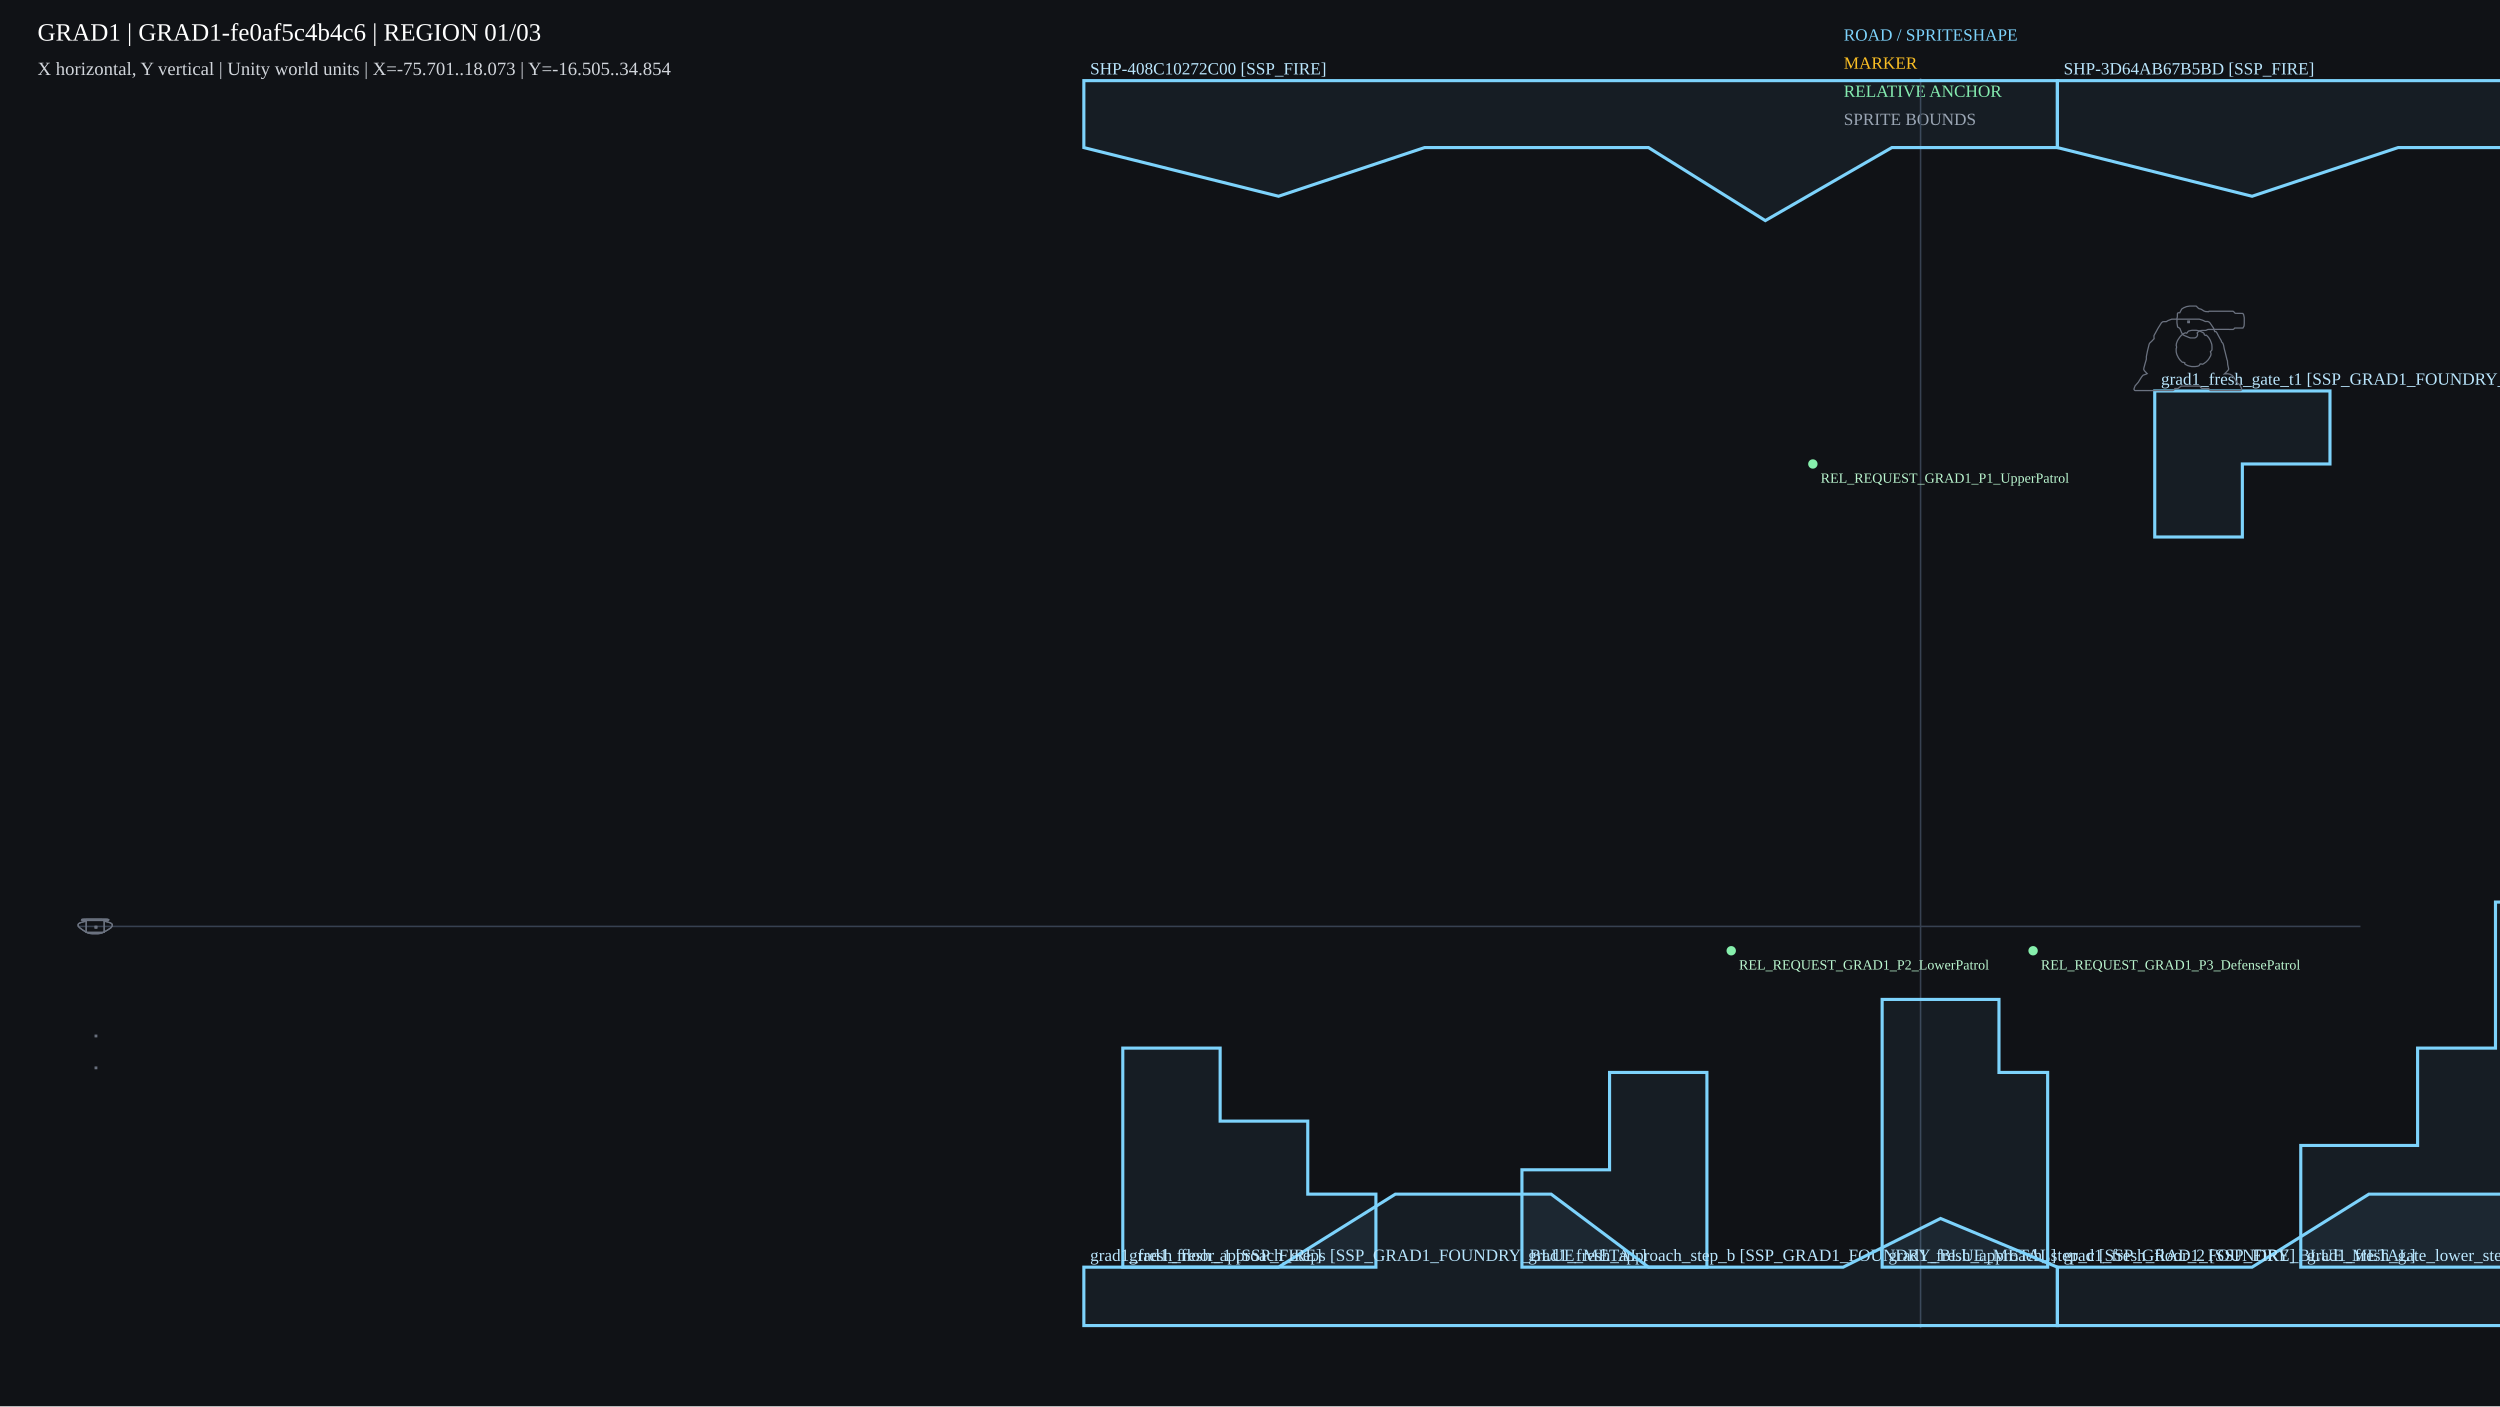
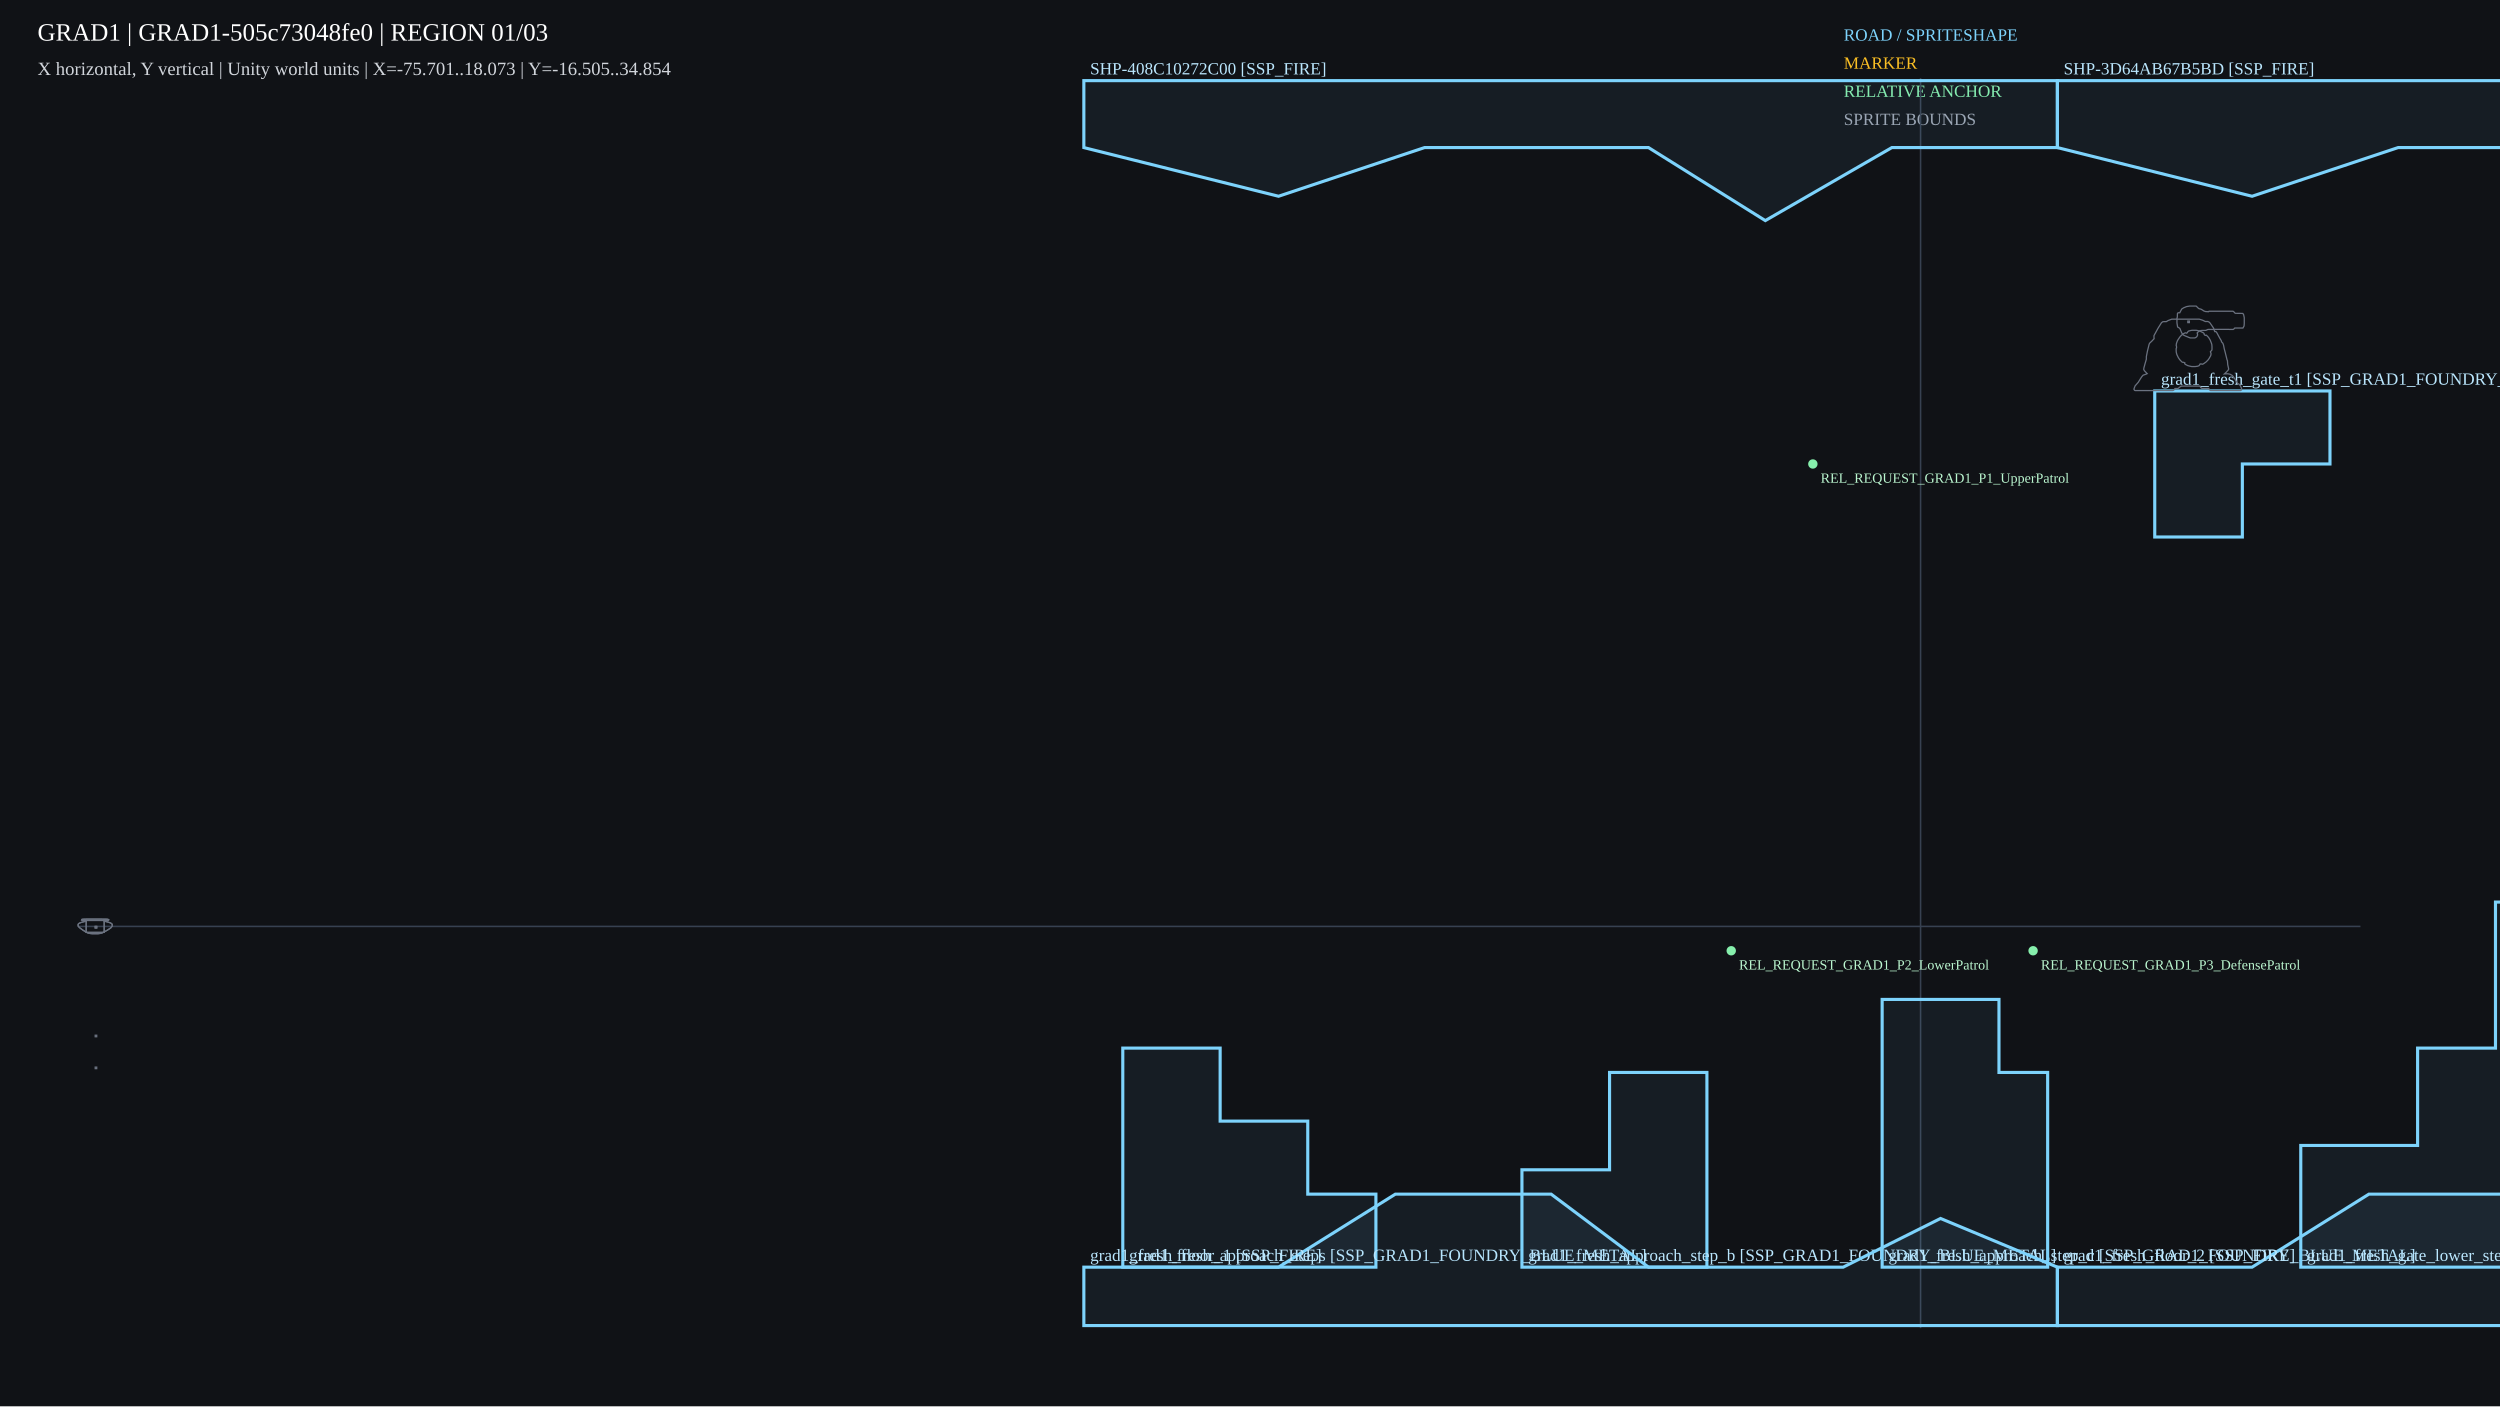
<svg xmlns="http://www.w3.org/2000/svg" viewBox="0 0 1600 900">
  <rect width="100%" height="100%" fill="#101216" />
-   <text x="24" y="26" fill="white" font-size="16">GRAD1 | GRAD1-fe0af5c4b4c6 | REGION 01/03</text>
+   <text x="24" y="26" fill="white" font-size="16">GRAD1 | GRAD1-505c73048fe0 | REGION 01/03</text>
  <text x="24" y="48" fill="#d1d5db" font-size="12">X horizontal, Y vertical | Unity world units | X=-75.701..18.073 | Y=-16.505..34.854</text>
  <text x="1180" y="26" fill="#7dd3fc" font-size="11">ROAD / SPRITESHAPE</text>
  <text x="1180" y="44" fill="#fbbf24" font-size="11">MARKER</text>
  <text x="1180" y="62" fill="#86efac" font-size="11">RELATIVE ANCHOR</text>
  <text x="1180" y="80" fill="#9ca3af" font-size="11">SPRITE BOUNDS</text>
  <line x1="1229.165" y1="850" x2="1229.165" y2="50" stroke="#374151" stroke-width="1" />
  <line x1="50" y1="592.904" x2="1510.686" y2="592.904" stroke="#374151" stroke-width="1" />
  <path d="M718.584,810.977 L718.584,809.402 L718.584,804.953 L718.584,798.039 L718.584,789.072 L718.584,778.462 L718.584,766.62 L718.584,753.956 L718.584,740.882 L718.584,727.807 L718.584,715.144 L718.584,703.302 L718.584,692.692 L718.584,683.724 L718.584,676.811 L718.584,672.361 L718.584,670.787 L719.284,670.787 L721.261,670.787 L724.334,670.787 L728.32,670.787 L733.035,670.787 L738.298,670.787 L743.927,670.787 L749.737,670.787 L755.548,670.787 L761.177,670.787 L766.44,670.787 L771.155,670.787 L775.141,670.787 L778.213,670.787 L780.191,670.787 L780.891,670.787 L780.891,671.312 L780.891,672.795 L780.891,675.099 L780.891,678.088 L780.891,681.625 L780.891,685.572 L780.891,689.794 L780.891,694.152 L780.891,698.51 L780.891,702.731 L780.891,706.679 L780.891,710.215 L780.891,713.204 L780.891,715.509 L780.891,716.992 L780.891,717.517 L781.52,717.517 L783.3,717.517 L786.066,717.517 L789.653,717.517 L793.897,717.517 L798.634,717.517 L803.699,717.517 L808.929,717.517 L814.158,717.517 L819.224,717.517 L823.961,717.517 L828.205,717.517 L831.792,717.517 L834.557,717.517 L836.337,717.517 L836.967,717.517 L836.967,718.042 L836.967,719.525 L836.967,721.829 L836.967,724.818 L836.967,728.355 L836.967,732.302 L836.967,736.524 L836.967,740.882 L836.967,745.24 L836.967,749.461 L836.967,753.408 L836.967,756.945 L836.967,759.934 L836.967,762.239 L836.967,763.722 L836.967,764.247 L837.457,764.247 L838.841,764.247 L840.992,764.247 L843.781,764.247 L847.082,764.247 L850.767,764.247 L854.706,764.247 L858.774,764.247 L862.842,764.247 L866.781,764.247 L870.466,764.247 L873.767,764.247 L876.556,764.247 L878.707,764.247 L880.091,764.247 L880.581,764.247 L880.581,764.772 L880.581,766.255 L880.581,768.559 L880.581,771.548 L880.581,775.085 L880.581,779.032 L880.581,783.254 L880.581,787.612 L880.581,791.97 L880.581,796.191 L880.581,800.138 L880.581,803.675 L880.581,806.664 L880.581,808.969 L880.581,810.452 L880.581,810.977 L878.762,810.977 L873.62,810.977 L865.631,810.977 L855.269,810.977 L843.009,810.977 L829.324,810.977 L814.691,810.977 L799.583,810.977 L784.475,810.977 L769.841,810.977 L756.157,810.977 L743.896,810.977 L733.534,810.977 L725.545,810.977 L720.403,810.977 L718.584,810.977 Z" fill="#7dd3fc" fill-opacity="0.06" stroke="#7dd3fc" stroke-width="2" />
  <text x="722.584" y="806.977" fill="#bae6fd" font-size="11">grad1_fresh_approach_steps [SSP_GRAD1_FOUNDRY_BLUE_METAL]</text>
  <path d="M974.041,810.977 L974.041,810.277 L974.041,808.299 L974.041,805.227 L974.041,801.241 L974.041,796.526 L974.041,791.262 L974.041,785.634 L974.041,779.823 L974.041,774.013 L974.041,768.384 L974.041,763.121 L974.041,758.406 L974.041,754.42 L974.041,751.347 L974.041,749.37 L974.041,748.67 L974.671,748.67 L976.451,748.67 L979.216,748.67 L982.803,748.67 L987.047,748.67 L991.784,748.67 L996.849,748.67 L1002.079,748.67 L1007.309,748.67 L1012.374,748.67 L1017.111,748.67 L1021.355,748.67 L1024.942,748.67 L1027.708,748.67 L1029.487,748.67 L1030.117,748.67 L1030.117,747.97 L1030.117,745.993 L1030.117,742.92 L1030.117,738.935 L1030.117,734.219 L1030.117,728.956 L1030.117,723.328 L1030.117,717.517 L1030.117,711.706 L1030.117,706.078 L1030.117,700.814 L1030.117,696.099 L1030.117,692.113 L1030.117,689.041 L1030.117,687.063 L1030.117,686.363 L1030.817,686.363 L1032.794,686.363 L1035.867,686.363 L1039.852,686.363 L1044.568,686.363 L1049.831,686.363 L1055.459,686.363 L1061.27,686.363 L1067.081,686.363 L1072.709,686.363 L1077.973,686.363 L1082.688,686.363 L1086.674,686.363 L1089.746,686.363 L1091.724,686.363 L1092.424,686.363 L1092.424,687.763 L1092.424,691.718 L1092.424,697.863 L1092.424,705.834 L1092.424,715.265 L1092.424,725.792 L1092.424,737.048 L1092.424,748.67 L1092.424,760.292 L1092.424,771.548 L1092.424,782.075 L1092.424,791.506 L1092.424,799.477 L1092.424,805.622 L1092.424,809.577 L1092.424,810.977 L1091.094,810.977 L1087.337,810.977 L1081.499,810.977 L1073.926,810.977 L1064.967,810.977 L1054.967,810.977 L1044.273,810.977 L1033.232,810.977 L1022.192,810.977 L1011.498,810.977 L1001.498,810.977 L992.538,810.977 L984.966,810.977 L979.128,810.977 L975.371,810.977 L974.041,810.977 Z" fill="#7dd3fc" fill-opacity="0.06" stroke="#7dd3fc" stroke-width="2" />
  <text x="978.041" y="806.977" fill="#bae6fd" font-size="11">grad1_fresh_approach_step_b [SSP_GRAD1_FOUNDRY_BLUE_METAL]</text>
  <path d="M1204.576,810.977 L1204.575,809.052 L1204.576,803.614 L1204.576,795.164 L1204.576,784.204 L1204.576,771.236 L1204.576,756.763 L1204.576,741.285 L1204.575,725.305 L1204.576,709.325 L1204.576,693.848 L1204.576,679.374 L1204.576,666.406 L1204.576,655.446 L1204.576,646.996 L1204.576,641.558 L1204.576,639.634 L1205.415,639.634 L1207.788,639.634 L1211.476,639.634 L1216.258,639.634 L1221.917,639.634 L1228.233,639.634 L1234.986,639.634 L1241.96,639.634 L1248.932,639.634 L1255.687,639.634 L1262.002,639.634 L1267.661,639.634 L1272.443,639.634 L1276.131,639.634 L1278.504,639.634 L1279.343,639.634 L1279.343,640.158 L1279.343,641.641 L1279.343,643.946 L1279.343,646.935 L1279.343,650.472 L1279.343,654.419 L1279.343,658.64 L1279.343,662.999 L1279.343,667.357 L1279.343,671.578 L1279.343,675.525 L1279.343,679.062 L1279.343,682.051 L1279.343,684.356 L1279.343,685.839 L1279.343,686.363 L1279.693,686.363 L1280.682,686.363 L1282.218,686.363 L1284.211,686.363 L1286.569,686.363 L1289.201,686.363 L1292.015,686.363 L1294.92,686.363 L1297.826,686.363 L1300.64,686.363 L1303.271,686.363 L1305.629,686.363 L1307.622,686.363 L1309.158,686.363 L1310.147,686.363 L1310.497,686.363 L1310.497,687.763 L1310.497,691.718 L1310.497,697.863 L1310.497,705.834 L1310.497,715.265 L1310.497,725.792 L1310.497,737.048 L1310.497,748.67 L1310.497,760.292 L1310.497,771.548 L1310.497,782.075 L1310.497,791.506 L1310.497,799.477 L1310.497,805.622 L1310.497,809.577 L1310.497,810.977 L1309.307,810.977 L1305.946,810.977 L1300.722,810.977 L1293.947,810.977 L1285.93,810.977 L1276.983,810.977 L1267.415,810.977 L1257.536,810.977 L1247.658,810.977 L1238.09,810.977 L1229.142,810.977 L1221.126,810.977 L1214.351,810.977 L1209.127,810.977 L1205.765,810.977 L1204.576,810.977 Z" fill="#7dd3fc" fill-opacity="0.06" stroke="#7dd3fc" stroke-width="2" />
  <text x="1208.576" y="806.977" fill="#bae6fd" font-size="11">grad1_fresh_approach_step_c [SSP_GRAD1_FOUNDRY_BLUE_METAL]</text>
  <path d="M693.661,51.615 L700.659,51.615 L720.434,51.615 L751.161,51.615 L791.015,51.615 L838.171,51.615 L890.803,51.615 L947.086,51.615 L1005.194,51.615 L1063.303,51.615 L1119.585,51.615 L1172.218,51.615 L1219.374,51.615 L1259.228,51.615 L1289.955,51.615 L1309.73,51.615 L1316.727,51.615 L1316.727,52.096 L1316.727,53.456 L1316.727,55.568 L1316.728,58.308 L1316.728,61.55 L1316.727,65.169 L1316.727,69.038 L1316.727,73.033 L1316.727,77.028 L1316.727,80.897 L1316.728,84.516 L1316.728,87.758 L1316.727,90.498 L1316.727,92.61 L1316.727,93.97 L1316.727,94.451 L1315.538,94.451 L1312.176,94.451 L1306.952,94.451 L1300.177,94.451 L1292.161,94.451 L1283.213,94.451 L1273.645,94.451 L1263.767,94.451 L1253.888,94.451 L1244.32,94.451 L1235.373,94.451 L1227.356,94.451 L1220.581,94.451 L1215.358,94.451 L1211.996,94.451 L1210.806,94.451 L1209.897,94.976 L1207.326,96.459 L1203.331,98.763 L1198.15,101.752 L1192.02,105.289 L1185.178,109.236 L1177.861,113.458 L1170.307,117.816 L1162.753,122.174 L1155.436,126.395 L1148.594,130.343 L1142.464,133.879 L1137.283,136.868 L1133.288,139.173 L1130.717,140.656 L1129.808,141.181 L1128.968,140.656 L1126.595,139.173 L1122.908,136.868 L1118.125,133.879 L1112.466,130.343 L1106.151,126.395 L1099.397,122.174 L1092.424,117.816 L1085.451,113.458 L1078.697,109.236 L1072.381,105.289 L1066.722,101.752 L1061.94,98.763 L1058.252,96.459 L1055.879,94.976 L1055.04,94.451 L1053.43,94.451 L1048.882,94.451 L1041.815,94.451 L1032.648,94.451 L1021.802,94.451 L1009.697,94.451 L996.752,94.451 L983.387,94.451 L970.022,94.451 L957.077,94.451 L944.972,94.451 L934.126,94.451 L924.96,94.451 L917.892,94.451 L913.344,94.451 L911.735,94.451 L910.685,94.801 L907.719,95.789 L903.11,97.326 L897.131,99.318 L890.058,101.676 L882.163,104.308 L873.721,107.122 L865.005,110.027 L856.288,112.933 L847.846,115.747 L839.951,118.379 L832.878,120.736 L826.9,122.729 L822.291,124.266 L819.324,125.254 L818.275,125.604 L816.875,125.254 L812.92,124.266 L806.775,122.729 L798.804,120.736 L789.373,118.379 L778.846,115.747 L767.59,112.933 L755.968,110.027 L744.346,107.122 L733.09,104.308 L722.564,101.676 L713.132,99.318 L705.161,97.326 L699.016,95.789 L695.061,94.801 L693.661,94.451 L693.662,93.97 L693.661,92.61 L693.661,90.498 L693.661,87.758 L693.661,84.516 L693.661,80.897 L693.661,77.028 L693.661,73.033 L693.661,69.038 L693.661,65.169 L693.661,61.55 L693.661,58.308 L693.661,55.568 L693.661,53.456 L693.661,52.096 L693.661,51.615 Z" fill="#7dd3fc" fill-opacity="0.06" stroke="#7dd3fc" stroke-width="2" />
  <text x="697.661" y="47.615" fill="#bae6fd" font-size="11">SHP-408C10272C00 [SSP_FIRE]</text>
  <path d="M1316.727,51.615 L1323.725,51.615 L1343.5,51.615 L1374.227,51.615 L1414.081,51.615 L1461.237,51.615 L1513.869,51.615 L1570.152,51.615 L1628.26,51.615 L1686.369,51.615 L1742.651,51.615 L1795.283,51.615 L1842.439,51.615 L1882.293,51.615 L1913.021,51.615 L1932.796,51.615 L1939.793,51.615 L1939.793,52.096 L1939.793,53.456 L1939.793,55.568 L1939.793,58.308 L1939.793,61.55 L1939.793,65.169 L1939.793,69.038 L1939.793,73.033 L1939.793,77.028 L1939.793,80.897 L1939.793,84.516 L1939.793,87.758 L1939.793,90.498 L1939.793,92.61 L1939.793,93.97 L1939.793,94.451 L1938.604,94.451 L1935.242,94.451 L1930.018,94.451 L1923.243,94.451 L1915.227,94.451 L1906.279,94.451 L1896.711,94.451 L1886.833,94.451 L1876.954,94.451 L1867.386,94.451 L1858.439,94.451 L1850.422,94.451 L1843.647,94.451 L1838.423,94.451 L1835.062,94.451 L1833.872,94.451 L1832.963,94.976 L1830.392,96.459 L1826.397,98.763 L1821.216,101.752 L1815.086,105.289 L1808.244,109.236 L1800.927,113.458 L1793.373,117.816 L1785.819,122.174 L1778.502,126.395 L1771.66,130.343 L1765.53,133.879 L1760.349,136.868 L1756.354,139.173 L1753.783,140.656 L1752.874,141.181 L1752.034,140.656 L1749.661,139.173 L1745.974,136.868 L1741.191,133.879 L1735.532,130.343 L1729.217,126.395 L1722.463,122.174 L1715.49,117.816 L1708.517,113.458 L1701.763,109.236 L1695.447,105.289 L1689.788,101.752 L1685.006,98.763 L1681.318,96.459 L1678.945,94.976 L1678.106,94.451 L1676.496,94.451 L1671.948,94.451 L1664.881,94.451 L1655.714,94.451 L1644.868,94.451 L1632.763,94.451 L1619.818,94.451 L1606.453,94.451 L1593.088,94.451 L1580.143,94.451 L1568.038,94.451 L1557.192,94.451 L1548.025,94.451 L1540.958,94.451 L1536.41,94.451 L1534.801,94.451 L1533.751,94.801 L1530.785,95.789 L1526.176,97.326 L1520.198,99.318 L1513.124,101.676 L1505.229,104.308 L1496.787,107.122 L1488.071,110.027 L1479.354,112.933 L1470.912,115.747 L1463.017,118.379 L1455.944,120.736 L1449.966,122.729 L1445.356,124.266 L1442.39,125.254 L1441.341,125.604 L1439.941,125.254 L1435.986,124.266 L1429.841,122.729 L1421.87,120.736 L1412.439,118.379 L1401.912,115.747 L1390.656,112.933 L1379.034,110.027 L1367.412,107.122 L1356.156,104.308 L1345.63,101.676 L1336.198,99.318 L1328.227,97.326 L1322.082,95.789 L1318.127,94.801 L1316.727,94.451 L1316.727,93.97 L1316.727,92.61 L1316.727,90.498 L1316.728,87.758 L1316.728,84.516 L1316.727,80.897 L1316.727,77.028 L1316.727,73.033 L1316.727,69.038 L1316.727,65.169 L1316.728,61.55 L1316.728,58.308 L1316.727,55.568 L1316.727,53.456 L1316.727,52.096 L1316.727,51.615 Z" fill="#7dd3fc" fill-opacity="0.06" stroke="#7dd3fc" stroke-width="2" />
  <text x="1320.727" y="47.615" fill="#bae6fd" font-size="11">SHP-3D64AB67B5BD [SSP_FIRE]</text>
  <path d="M693.661,810.977 L695.061,810.977 L699.016,810.977 L705.161,810.977 L713.132,810.977 L722.564,810.977 L733.09,810.977 L744.346,810.977 L755.968,810.977 L767.59,810.977 L778.846,810.977 L789.373,810.977 L798.804,810.977 L806.775,810.977 L812.92,810.977 L816.875,810.977 L818.275,810.977 L819.114,810.452 L821.487,808.969 L825.175,806.664 L829.957,803.675 L835.616,800.138 L841.932,796.191 L848.686,791.97 L855.659,787.612 L862.632,783.254 L869.386,779.032 L875.701,775.085 L881.36,771.548 L886.143,768.559 L889.83,766.255 L892.203,764.772 L893.043,764.247 L894.162,764.247 L897.326,764.247 L902.243,764.247 L908.619,764.247 L916.164,764.247 L924.585,764.247 L933.591,764.247 L942.888,764.247 L952.185,764.247 L961.19,764.247 L969.612,764.247 L977.157,764.247 L983.533,764.247 L988.45,764.247 L991.614,764.247 L992.733,764.247 L993.433,764.772 L995.41,766.255 L998.483,768.559 L1002.469,771.548 L1007.184,775.085 L1012.447,779.032 L1018.076,783.254 L1023.886,787.612 L1029.697,791.97 L1035.326,796.191 L1040.589,800.138 L1045.304,803.675 L1049.29,806.664 L1052.363,808.969 L1054.34,810.452 L1055.04,810.977 L1056.439,810.977 L1060.394,810.977 L1066.54,810.977 L1074.51,810.977 L1083.942,810.977 L1094.468,810.977 L1105.725,810.977 L1117.346,810.977 L1128.968,810.977 L1140.224,810.977 L1150.751,810.977 L1160.182,810.977 L1168.153,810.977 L1174.298,810.977 L1178.253,810.977 L1179.653,810.977 L1180.353,810.627 L1182.33,809.638 L1185.403,808.102 L1189.388,806.109 L1194.104,803.751 L1199.367,801.12 L1204.995,798.305 L1210.806,795.4 L1216.617,792.495 L1222.245,789.68 L1227.508,787.049 L1232.224,784.691 L1236.209,782.698 L1239.282,781.162 L1241.26,780.173 L1241.959,779.823 L1242.799,780.173 L1245.172,781.162 L1248.859,782.698 L1253.642,784.691 L1259.301,787.049 L1265.617,789.68 L1272.37,792.495 L1279.343,795.4 L1286.316,798.305 L1293.07,801.12 L1299.386,803.751 L1305.045,806.109 L1309.827,808.102 L1313.515,809.638 L1315.888,810.627 L1316.727,810.977 L1316.727,811.396 L1316.727,812.583 L1316.727,814.427 L1316.728,816.818 L1316.728,819.647 L1316.727,822.805 L1316.727,826.182 L1316.727,829.669 L1316.727,833.155 L1316.727,836.532 L1316.728,839.69 L1316.728,842.519 L1316.727,844.911 L1316.727,846.754 L1316.727,847.941 L1316.727,848.361 L1309.73,848.361 L1289.955,848.361 L1259.228,848.361 L1219.374,848.361 L1172.218,848.361 L1119.585,848.361 L1063.303,848.361 L1005.194,848.361 L947.086,848.361 L890.803,848.361 L838.171,848.361 L791.016,848.361 L751.161,848.361 L720.434,848.361 L700.659,848.361 L693.661,848.361 L693.662,847.941 L693.661,846.754 L693.661,844.911 L693.661,842.519 L693.661,839.69 L693.661,836.532 L693.661,833.155 L693.661,829.669 L693.661,826.182 L693.661,822.805 L693.661,819.647 L693.661,816.818 L693.661,814.427 L693.661,812.583 L693.661,811.396 L693.661,810.977 Z" fill="#7dd3fc" fill-opacity="0.06" stroke="#7dd3fc" stroke-width="2" />
  <text x="697.661" y="806.977" fill="#bae6fd" font-size="11">grad1_fresh_floor_1 [SSP_FIRE]</text>
  <path d="M1316.727,810.977 L1318.127,810.977 L1322.082,810.977 L1328.227,810.977 L1336.198,810.977 L1345.63,810.977 L1356.156,810.977 L1367.412,810.977 L1379.034,810.977 L1390.656,810.977 L1401.912,810.977 L1412.439,810.977 L1421.87,810.977 L1429.841,810.977 L1435.986,810.977 L1439.941,810.977 L1441.341,810.977 L1442.18,810.452 L1444.553,808.969 L1448.24,806.664 L1453.023,803.675 L1458.682,800.138 L1464.998,796.191 L1471.751,791.97 L1478.725,787.612 L1485.698,783.254 L1492.452,779.032 L1498.767,775.085 L1504.426,771.548 L1509.209,768.559 L1512.896,766.255 L1515.269,764.772 L1516.109,764.247 L1517.228,764.247 L1520.392,764.247 L1525.309,764.247 L1531.685,764.247 L1539.23,764.247 L1547.651,764.247 L1556.656,764.247 L1565.954,764.247 L1575.251,764.247 L1584.256,764.247 L1592.678,764.247 L1600.223,764.247 L1606.599,764.247 L1611.515,764.247 L1614.68,764.247 L1615.799,764.247 L1616.499,764.772 L1618.476,766.255 L1621.549,768.559 L1625.535,771.548 L1630.25,775.085 L1635.513,779.032 L1641.142,783.254 L1646.952,787.612 L1652.763,791.97 L1658.391,796.191 L1663.655,800.138 L1668.37,803.675 L1672.356,806.664 L1675.428,808.969 L1677.406,810.452 L1678.106,810.977 L1679.505,810.977 L1683.46,810.977 L1689.606,810.977 L1697.577,810.977 L1707.008,810.977 L1717.534,810.977 L1728.791,810.977 L1740.412,810.977 L1752.034,810.977 L1763.291,810.977 L1773.817,810.977 L1783.248,810.977 L1791.219,810.977 L1797.365,810.977 L1801.319,810.977 L1802.719,810.977 L1803.419,810.627 L1805.396,809.638 L1808.469,808.102 L1812.454,806.109 L1817.17,803.751 L1822.433,801.12 L1828.061,798.305 L1833.872,795.4 L1839.683,792.495 L1845.311,789.68 L1850.575,787.049 L1855.29,784.691 L1859.276,782.698 L1862.348,781.162 L1864.326,780.173 L1865.026,779.823 L1865.865,780.173 L1868.238,781.162 L1871.926,782.698 L1876.708,784.691 L1882.367,787.049 L1888.682,789.68 L1895.436,792.495 L1902.409,795.4 L1909.382,798.305 L1916.136,801.12 L1922.452,803.751 L1928.111,806.109 L1932.893,808.102 L1936.581,809.638 L1938.953,810.627 L1939.793,810.977 L1939.793,811.396 L1939.793,812.583 L1939.793,814.427 L1939.793,816.818 L1939.793,819.647 L1939.793,822.805 L1939.793,826.182 L1939.793,829.669 L1939.793,833.155 L1939.793,836.532 L1939.793,839.69 L1939.793,842.519 L1939.793,844.911 L1939.793,846.754 L1939.793,847.941 L1939.793,848.361 L1932.796,848.361 L1913.021,848.361 L1882.294,848.361 L1842.439,848.361 L1795.283,848.361 L1742.651,848.361 L1686.369,848.361 L1628.26,848.361 L1570.152,848.361 L1513.869,848.361 L1461.237,848.361 L1414.081,848.361 L1374.227,848.361 L1343.5,848.361 L1323.725,848.361 L1316.727,848.361 L1316.727,847.941 L1316.727,846.754 L1316.727,844.911 L1316.728,842.519 L1316.728,839.69 L1316.727,836.532 L1316.727,833.155 L1316.727,829.669 L1316.727,826.182 L1316.727,822.805 L1316.728,819.647 L1316.728,816.818 L1316.727,814.427 L1316.727,812.583 L1316.727,811.396 L1316.727,810.977 Z" fill="#7dd3fc" fill-opacity="0.06" stroke="#7dd3fc" stroke-width="2" />
  <text x="1320.727" y="806.977" fill="#bae6fd" font-size="11">grad1_fresh_floor_2 [SSP_FIRE]</text>
  <path d="M1472.494,810.977 L1472.494,810.102 L1472.494,807.63 L1472.494,803.789 L1472.494,798.807 L1472.494,792.913 L1472.494,786.334 L1472.494,779.299 L1472.494,772.035 L1472.494,764.772 L1472.494,757.736 L1472.494,751.157 L1472.494,745.263 L1472.494,740.281 L1472.494,736.44 L1472.494,733.968 L1472.494,733.093 L1473.333,733.093 L1475.707,733.093 L1479.394,733.093 L1484.176,733.093 L1489.835,733.093 L1496.151,733.093 L1502.905,733.093 L1509.878,733.093 L1516.851,733.093 L1523.605,733.093 L1529.921,733.093 L1535.579,733.093 L1540.362,733.093 L1544.049,733.093 L1546.422,733.093 L1547.262,733.093 L1547.262,732.394 L1547.262,730.416 L1547.262,727.343 L1547.262,723.358 L1547.262,718.642 L1547.262,713.379 L1547.262,707.751 L1547.262,701.94 L1547.262,696.129 L1547.262,690.501 L1547.262,685.238 L1547.262,680.522 L1547.262,676.537 L1547.262,673.464 L1547.262,671.487 L1547.262,670.787 L1547.822,670.787 L1549.404,670.787 L1551.862,670.787 L1555.05,670.787 L1558.823,670.787 L1563.033,670.787 L1567.536,670.787 L1572.184,670.787 L1576.833,670.787 L1581.336,670.787 L1585.546,670.787 L1589.319,670.787 L1592.507,670.787 L1594.965,670.787 L1596.547,670.787 L1597.107,670.787 L1597.107,669.737 L1597.107,666.771 L1597.107,662.162 L1597.107,656.184 L1597.107,649.11 L1597.107,641.216 L1597.107,632.773 L1597.107,624.057 L1597.107,615.341 L1597.107,606.898 L1597.107,599.003 L1597.107,591.93 L1597.107,585.952 L1597.107,581.343 L1597.107,578.377 L1597.107,577.327 L1597.737,577.327 L1599.517,577.327 L1602.282,577.327 L1605.869,577.327 L1610.113,577.327 L1614.85,577.327 L1619.915,577.327 L1625.145,577.327 L1630.375,577.327 L1635.44,577.327 L1640.177,577.327 L1644.421,577.327 L1648.008,577.327 L1650.774,577.327 L1652.553,577.327 L1653.183,577.327 L1653.183,576.802 L1653.183,575.319 L1653.183,573.014 L1653.183,570.025 L1653.183,566.489 L1653.183,562.541 L1653.183,558.32 L1653.183,553.962 L1653.183,549.604 L1653.183,545.383 L1653.183,541.435 L1653.183,537.899 L1653.183,534.909 L1653.183,532.605 L1653.183,531.122 L1653.183,530.597 L1653.883,530.597 L1655.86,530.597 L1658.933,530.597 L1662.918,530.597 L1667.634,530.597 L1672.897,530.597 L1678.526,530.597 L1684.336,530.597 L1690.147,530.597 L1695.775,530.597 L1701.039,530.597 L1705.754,530.597 L1709.74,530.597 L1712.812,530.597 L1714.79,530.597 L1715.49,530.597 L1715.49,531.122 L1715.49,532.605 L1715.49,534.909 L1715.49,537.899 L1715.49,541.435 L1715.49,545.383 L1715.49,549.604 L1715.49,553.962 L1715.49,558.32 L1715.49,562.541 L1715.49,566.489 L1715.49,570.025 L1715.49,573.014 L1715.49,575.319 L1715.49,576.802 L1715.49,577.327 L1715,577.327 L1713.615,577.327 L1711.465,577.327 L1708.675,577.327 L1705.374,577.327 L1701.69,577.327 L1697.75,577.327 L1693.682,577.327 L1689.615,577.327 L1685.675,577.327 L1681.991,577.327 L1678.69,577.327 L1675.9,577.327 L1673.749,577.327 L1672.365,577.327 L1671.875,577.327 L1671.875,579.951 L1671.875,587.367 L1671.875,598.889 L1671.875,613.835 L1671.875,631.518 L1671.875,651.255 L1671.875,672.361 L1671.875,694.152 L1671.875,715.942 L1671.875,737.048 L1671.875,756.785 L1671.875,774.469 L1671.875,789.414 L1671.875,800.937 L1671.875,808.353 L1671.875,810.977 L1669.636,810.977 L1663.308,810.977 L1653.475,810.977 L1640.722,810.977 L1625.632,810.977 L1608.79,810.977 L1590.779,810.977 L1572.184,810.977 L1553.59,810.977 L1535.579,810.977 L1518.737,810.977 L1503.647,810.977 L1490.894,810.977 L1481.061,810.977 L1474.733,810.977 L1472.494,810.977 Z" fill="#7dd3fc" fill-opacity="0.06" stroke="#7dd3fc" stroke-width="2" />
  <text x="1476.494" y="806.977" fill="#bae6fd" font-size="11">grad1_fresh_gate_lower_steps [SSP_GRAD1_FOUNDRY_BLUE_METAL]</text>
  <path d="M1379.034,250.217 L1380.293,250.217 L1383.853,250.217 L1389.384,250.217 L1396.558,250.217 L1405.046,250.217 L1414.52,250.217 L1424.651,250.217 L1435.11,250.217 L1445.57,250.217 L1455.7,250.217 L1465.174,250.217 L1473.662,250.217 L1480.836,250.217 L1486.367,250.217 L1489.926,250.217 L1491.186,250.217 L1491.186,250.742 L1491.186,252.225 L1491.186,254.53 L1491.186,257.519 L1491.186,261.056 L1491.186,265.003 L1491.186,269.224 L1491.186,273.582 L1491.186,277.94 L1491.186,282.162 L1491.186,286.109 L1491.186,289.646 L1491.186,292.635 L1491.186,294.939 L1491.186,296.422 L1491.186,296.947 L1490.556,296.947 L1488.776,296.947 L1486.011,296.947 L1482.424,296.947 L1478.18,296.947 L1473.443,296.947 L1468.378,296.947 L1463.148,296.947 L1457.918,296.947 L1452.853,296.947 L1448.116,296.947 L1443.872,296.947 L1440.285,296.947 L1437.519,296.947 L1435.74,296.947 L1435.11,296.947 L1435.11,297.472 L1435.11,298.955 L1435.11,301.26 L1435.11,304.249 L1435.11,307.786 L1435.11,311.733 L1435.11,315.954 L1435.11,320.312 L1435.11,324.67 L1435.11,328.892 L1435.11,332.839 L1435.11,336.376 L1435.11,339.365 L1435.11,341.669 L1435.11,343.152 L1435.11,343.677 L1434.48,343.677 L1432.7,343.677 L1429.935,343.677 L1426.348,343.677 L1422.104,343.677 L1417.367,343.677 L1412.302,343.677 L1407.072,343.677 L1401.842,343.677 L1396.777,343.677 L1392.04,343.677 L1387.796,343.677 L1384.209,343.677 L1381.443,343.677 L1379.664,343.677 L1379.034,343.677 L1379.034,342.628 L1379.034,339.661 L1379.034,335.052 L1379.034,329.074 L1379.034,322.001 L1379.034,314.106 L1379.034,305.664 L1379.034,296.947 L1379.034,288.231 L1379.034,279.789 L1379.034,271.894 L1379.034,264.82 L1379.034,258.842 L1379.034,254.233 L1379.034,251.267 L1379.034,250.217 Z" fill="#7dd3fc" fill-opacity="0.06" stroke="#7dd3fc" stroke-width="2" />
  <text x="1383.034" y="246.217" fill="#bae6fd" font-size="11">grad1_fresh_gate_t1 [SSP_GRAD1_FOUNDRY_BLUE_METAL]</text>
  <polygon points="66.972,596.245 67.944,595.731 68.841,595.217 70.337,594.235 71.01,593.745 71.234,593.418 71.608,592.927 71.832,592.553 71.832,591.619 71.384,591.081 70.711,590.707 70.412,590.544 68.468,589.96 66.823,589.562 66.524,589.095 69.066,589.072 69.44,589.002 69.589,588.628 69.365,588.488 68.991,588.347 68.169,588.277 64.58,588.231 55.533,588.231 53.738,588.277 52.991,588.324 52.467,588.418 52.243,588.861 52.692,589.025 53.29,589.095 55.383,589.095 54.037,589.819 53.29,589.983 51.57,590.497 51.122,590.684 50.374,591.104 50,591.572 50,592.6 50.15,592.904 50.897,593.651 51.271,593.978 51.794,594.376 52.243,594.703 53.215,595.38 54.71,596.315 56.131,597.063 56.58,597.226 57.103,597.343 57.925,597.46 59.047,597.577 62.71,597.577 64.355,597.366 65.402,597.063" fill="none" stroke="#6b7280" stroke-width="0.8" />
  <rect x="60.916" y="592.904" width="1" height="1" fill="none" stroke="#6b7280" stroke-width="0.8" />
  <polygon points="1395.042,247.733 1396.017,247.112 1407.906,247.112 1408.616,248.177 1409.326,248.62 1413.585,248.62 1414.117,249.508 1414.738,249.951 1433.902,249.951 1434.168,249.862 1434.612,249.508 1434.612,248.62 1433.813,246.846 1432.926,245.781 1431.95,245.426 1431.329,244.184 1429.998,242.055 1429.2,240.901 1428.49,240.192 1427.159,239.482 1425.74,239.216 1423.61,239.304 1424.675,238.328 1426.006,236.909 1426.361,236.199 1426.272,235.756 1425.74,233.36 1425.562,230.876 1425.296,230.255 1424.054,225.198 1423.522,223.246 1423.078,220.939 1422.634,219.697 1421.747,218.721 1421.658,218.1 1420.594,216.325 1418.73,212.865 1418.109,212.155 1417.488,212.244 1417.045,211.179 1416.69,210.026 1414.383,206.655 1413.939,206.211 1413.052,205.767 1411.367,205.767 1409.77,204.969 1407.818,204.348 1407.463,204.259 1389.896,204.259 1387.589,205.146 1386.436,205.856 1384.838,205.856 1384.129,205.945 1383.33,206.566 1381.112,210.115 1378.539,214.817 1378.539,215.793 1378.628,216.769 1378.007,217.39 1377.474,218.011 1375.789,219.608 1375.434,220.318 1374.369,224.665 1374.014,226.44 1373.659,228.303 1373.659,229.9 1372.683,233.271 1372.062,235.578 1371.974,236.465 1372.417,237.264 1374.192,239.127 1373.216,239.571 1371.619,240.103 1370.82,240.99 1369.933,242.321 1368.514,244.628 1366.473,246.935 1365.763,248.798 1365.763,249.33 1366.207,249.862 1366.473,249.951 1390.605,249.951 1391.138,249.774 1392.025,248.62 1393.977,248.62" fill="none" stroke="#6b7280" stroke-width="0.8" />
  <rect x="1400.188" y="205.473" width="1" height="1" fill="none" stroke="#6b7280" stroke-width="0.8" />
  <polygon points="1406.341,213.436 1406.16,213.135 1407.307,211.928 1408.694,211.506 1411.771,211.446 1412.133,211.265 1413.098,210.842 1416.658,210.842 1416.718,210.782 1426.432,210.782 1426.733,210.842 1429.207,210.842 1429.569,210.661 1430.232,209.937 1435.481,209.937 1436.205,208.61 1436.326,206.981 1436.326,203.301 1435.904,201.31 1435.421,200.646 1435.119,200.586 1430.534,200.526 1429.991,199.922 1429.388,199.319 1429.086,199.198 1413.822,199.198 1413.641,199.259 1413.46,199.5 1411.53,199.379 1410.444,199.017 1409.78,198.535 1408.634,197.871 1407.427,197.569 1406.945,197.268 1405.617,195.94 1405.436,195.88 1401.394,195.88 1399.343,196.242 1397.473,197.026 1396.266,197.811 1395.059,200.164 1393.973,200.164 1393.551,200.707 1393.491,202.939 1393.249,203.663 1393.249,206.679 1393.672,209.274 1394.516,209.756 1395.18,210.299 1396.145,212.712 1396.688,213.678 1397.231,214.341 1398.438,214.945 1401.213,216.091 1401.877,216.272 1404.712,216.272 1405.436,215.91 1406.04,215.367 1406.462,214.402" fill="none" stroke="#6b7280" stroke-width="0.8" />
  <polygon points="1408.077,232.927 1408.907,232.927 1409.418,233.119 1410.057,232.927 1410.632,232.544 1411.973,231.586 1413.251,230.244 1413.826,229.414 1414.848,227.625 1415.04,226.731 1415.04,226.156 1414.656,225.134 1415.615,224.048 1415.678,223.345 1415.678,221.876 1415.551,220.407 1415.295,219.64 1414.529,217.66 1413.634,216.19 1413.059,215.488 1412.101,214.53 1411.335,214.657 1410.696,214.082 1410.632,213.507 1410.249,213.06 1408.204,212.038 1406.416,211.527 1405.649,211.399 1402.902,211.399 1402.327,211.463 1400.603,211.91 1400.219,212.294 1399.836,212.996 1399.325,213.252 1398.942,212.996 1398.303,213.124 1397.281,213.635 1396.003,214.657 1395.109,215.679 1394.534,216.51 1393.895,217.468 1393.448,218.298 1392.937,219.768 1392.745,221.109 1392.937,221.492 1393.001,222.642 1392.745,223.089 1392.745,224.431 1392.809,225.453 1393.193,226.922 1394.087,228.775 1394.662,229.669 1395.365,230.563 1396.514,231.713 1396.77,231.841 1397.6,231.905 1398.303,232.224 1398.175,232.608 1398.495,233.119 1399.197,233.502 1400.219,234.013 1401.497,234.332 1402.647,234.588 1405.01,234.588 1406.416,234.396 1407.31,234.077 1407.693,233.63" fill="none" stroke="#6b7280" stroke-width="0.8" />
  <polygon points="55.153,596.72 66.679,596.72 66.679,589.087 55.153,589.087" fill="none" stroke="#6b7280" stroke-width="0.8" />
  <polygon points="55.153,596.72 66.679,596.72 66.679,589.087 55.153,589.087" fill="none" stroke="#6b7280" stroke-width="0.8" />
  <rect x="60.916" y="662.531" width="1" height="1" fill="none" stroke="#6b7280" stroke-width="0.8" />
  <rect x="60.916" y="682.937" width="1" height="1" fill="none" stroke="#6b7280" stroke-width="0.8" />
  <polygon points="66.972,596.245 67.944,595.731 68.841,595.217 70.337,594.235 71.01,593.745 71.234,593.418 71.608,592.927 71.832,592.553 71.832,591.619 71.384,591.081 70.711,590.707 70.412,590.544 68.468,589.96 66.823,589.562 66.524,589.095 69.066,589.072 69.44,589.002 69.589,588.628 69.365,588.488 68.991,588.347 68.169,588.277 64.58,588.231 55.533,588.231 53.738,588.277 52.991,588.324 52.467,588.418 52.243,588.861 52.692,589.025 53.29,589.095 55.383,589.095 54.037,589.819 53.29,589.983 51.57,590.497 51.122,590.684 50.374,591.104 50,591.572 50,592.6 50.15,592.904 50.897,593.651 51.271,593.978 51.794,594.376 52.243,594.703 53.215,595.38 54.71,596.315 56.131,597.063 56.58,597.226 57.103,597.343 57.925,597.46 59.047,597.577 62.71,597.577 64.355,597.366 65.402,597.063" fill="none" stroke="#6b7280" stroke-width="0.8" />
  <rect x="60.916" y="592.904" width="1" height="1" fill="none" stroke="#6b7280" stroke-width="0.8" />
  <circle cx="1160.226" cy="296.947" r="3" fill="#86efac" />
  <text x="1165.226" y="308.947" fill="#bbf7d0" font-size="9">REL_REQUEST_GRAD1_P1_UpperPatrol</text>
  <circle cx="1107.988" cy="608.48" r="3" fill="#86efac" />
  <text x="1112.988" y="620.48" fill="#bbf7d0" font-size="9">REL_REQUEST_GRAD1_P2_LowerPatrol</text>
  <circle cx="1301.178" cy="608.48" r="3" fill="#86efac" />
  <text x="1306.178" y="620.48" fill="#bbf7d0" font-size="9">REL_REQUEST_GRAD1_P3_DefensePatrol</text>
</svg>
